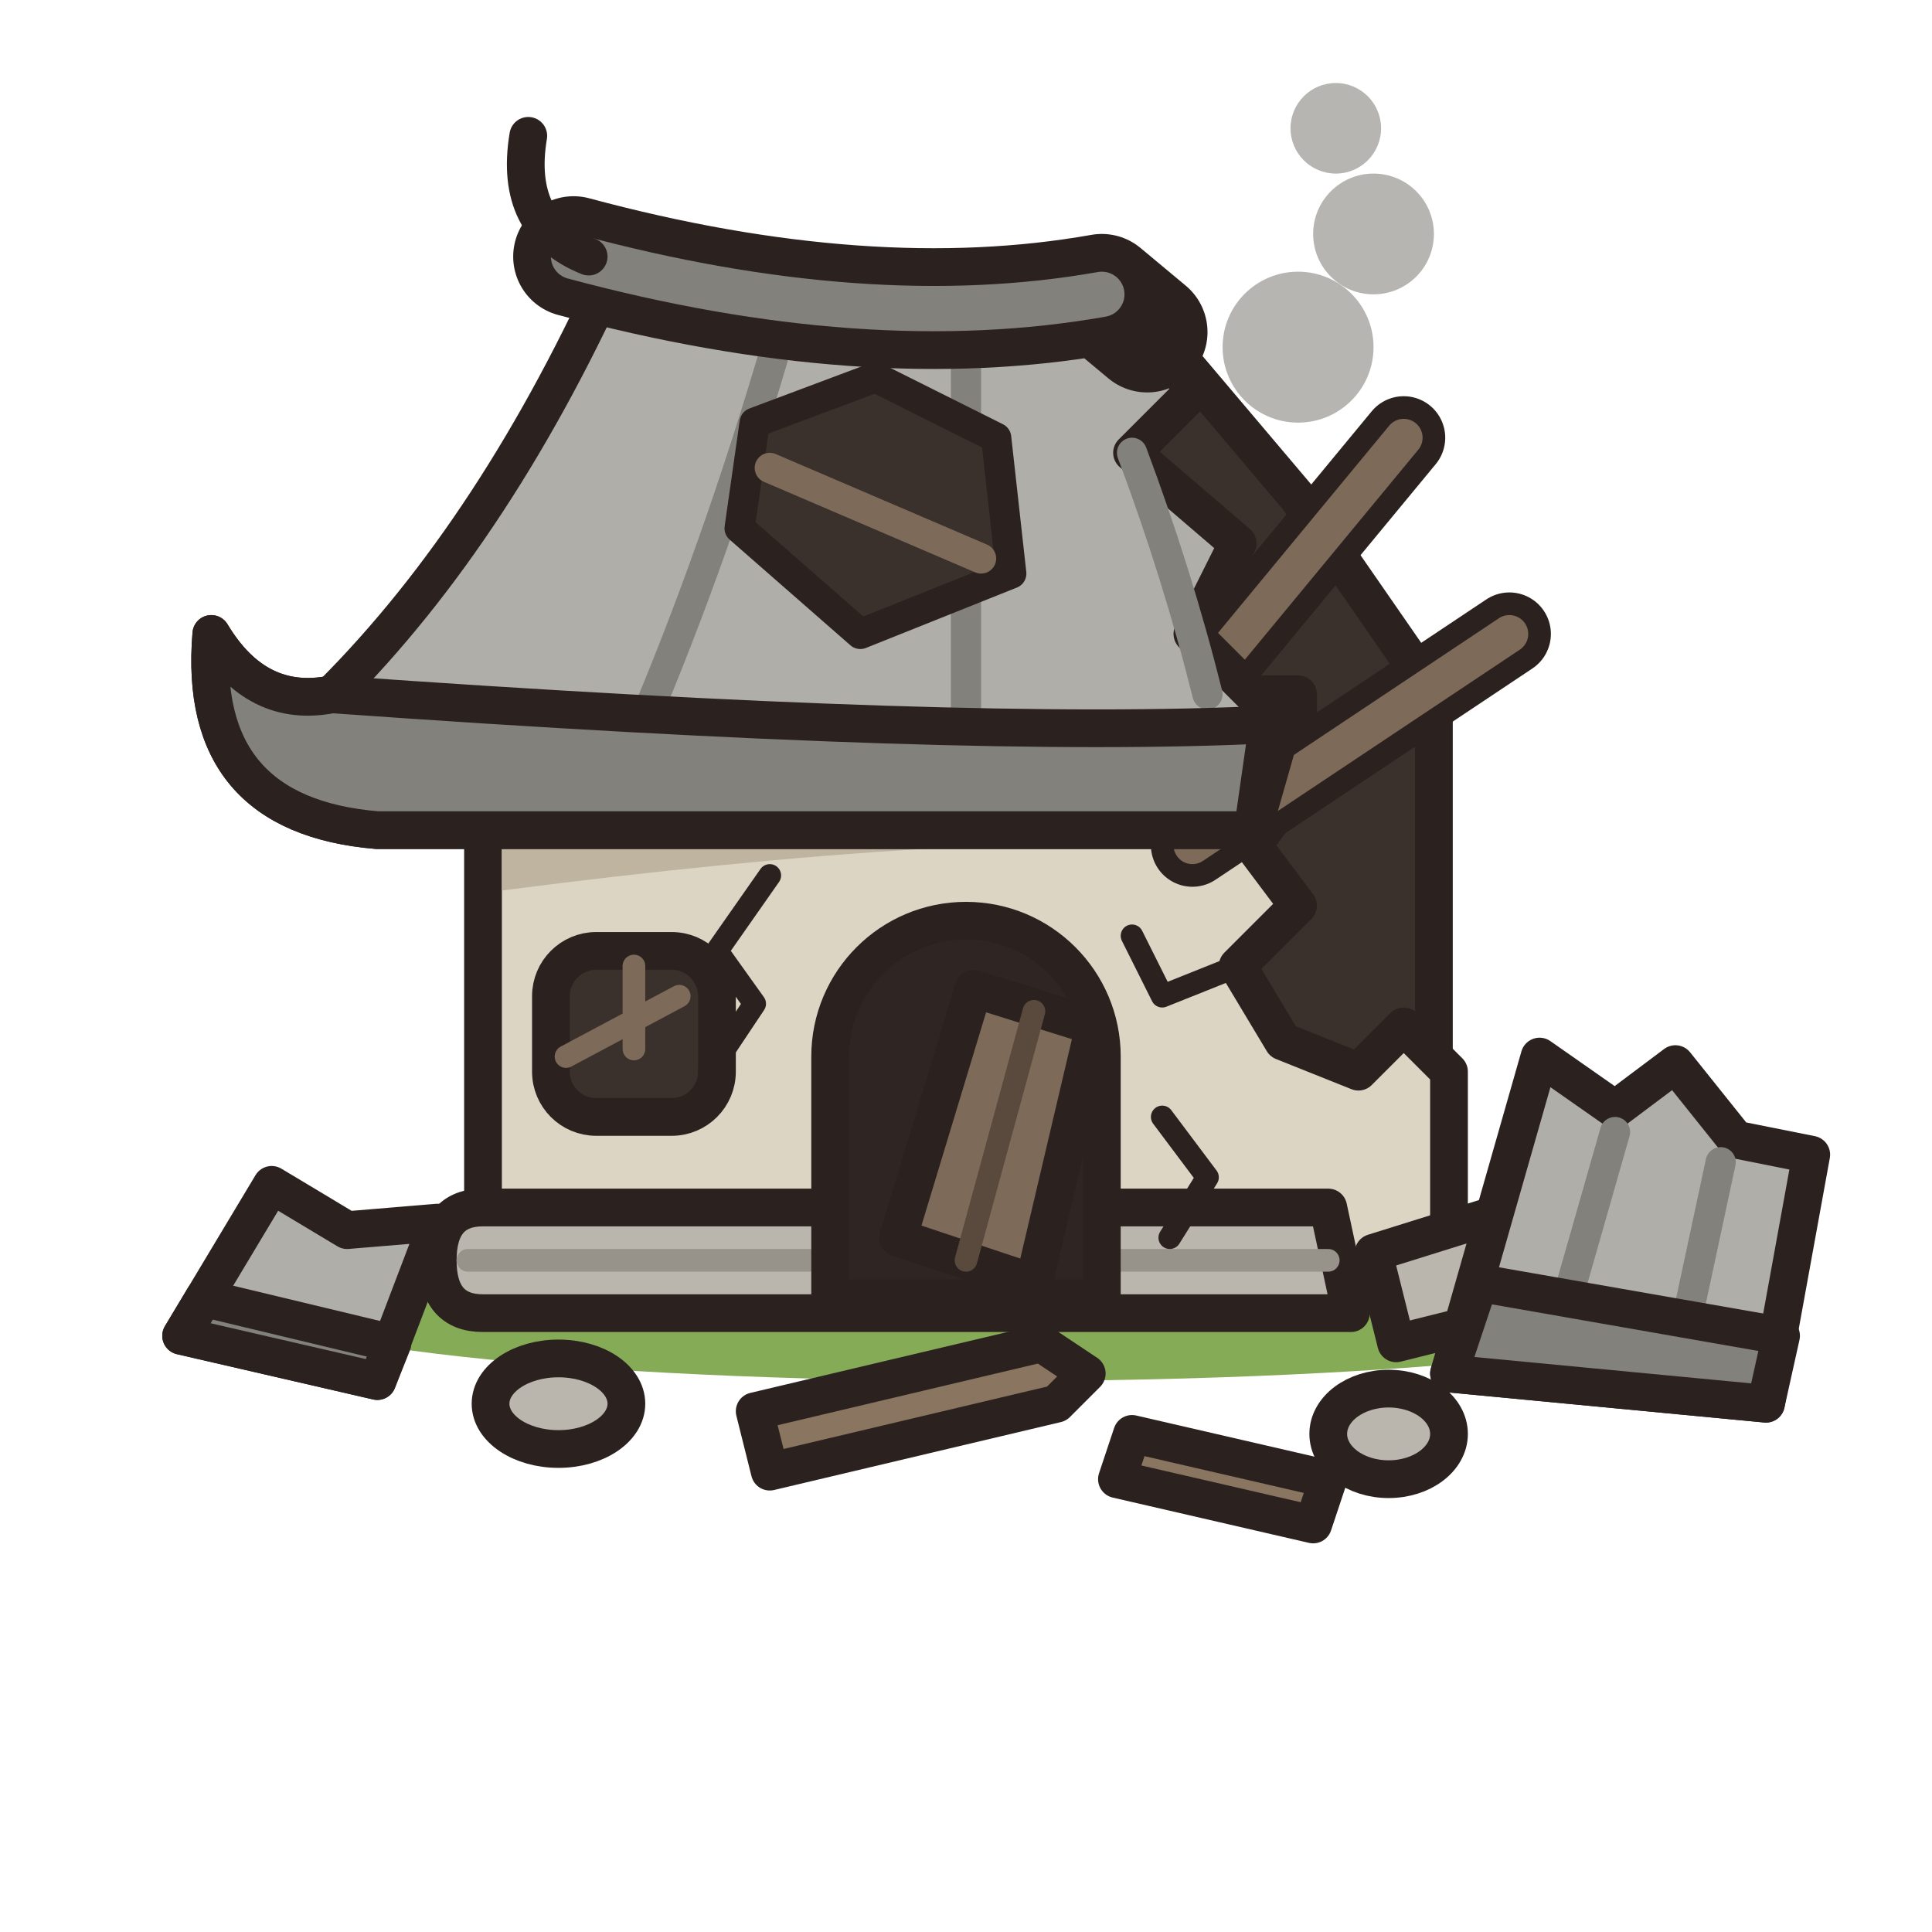
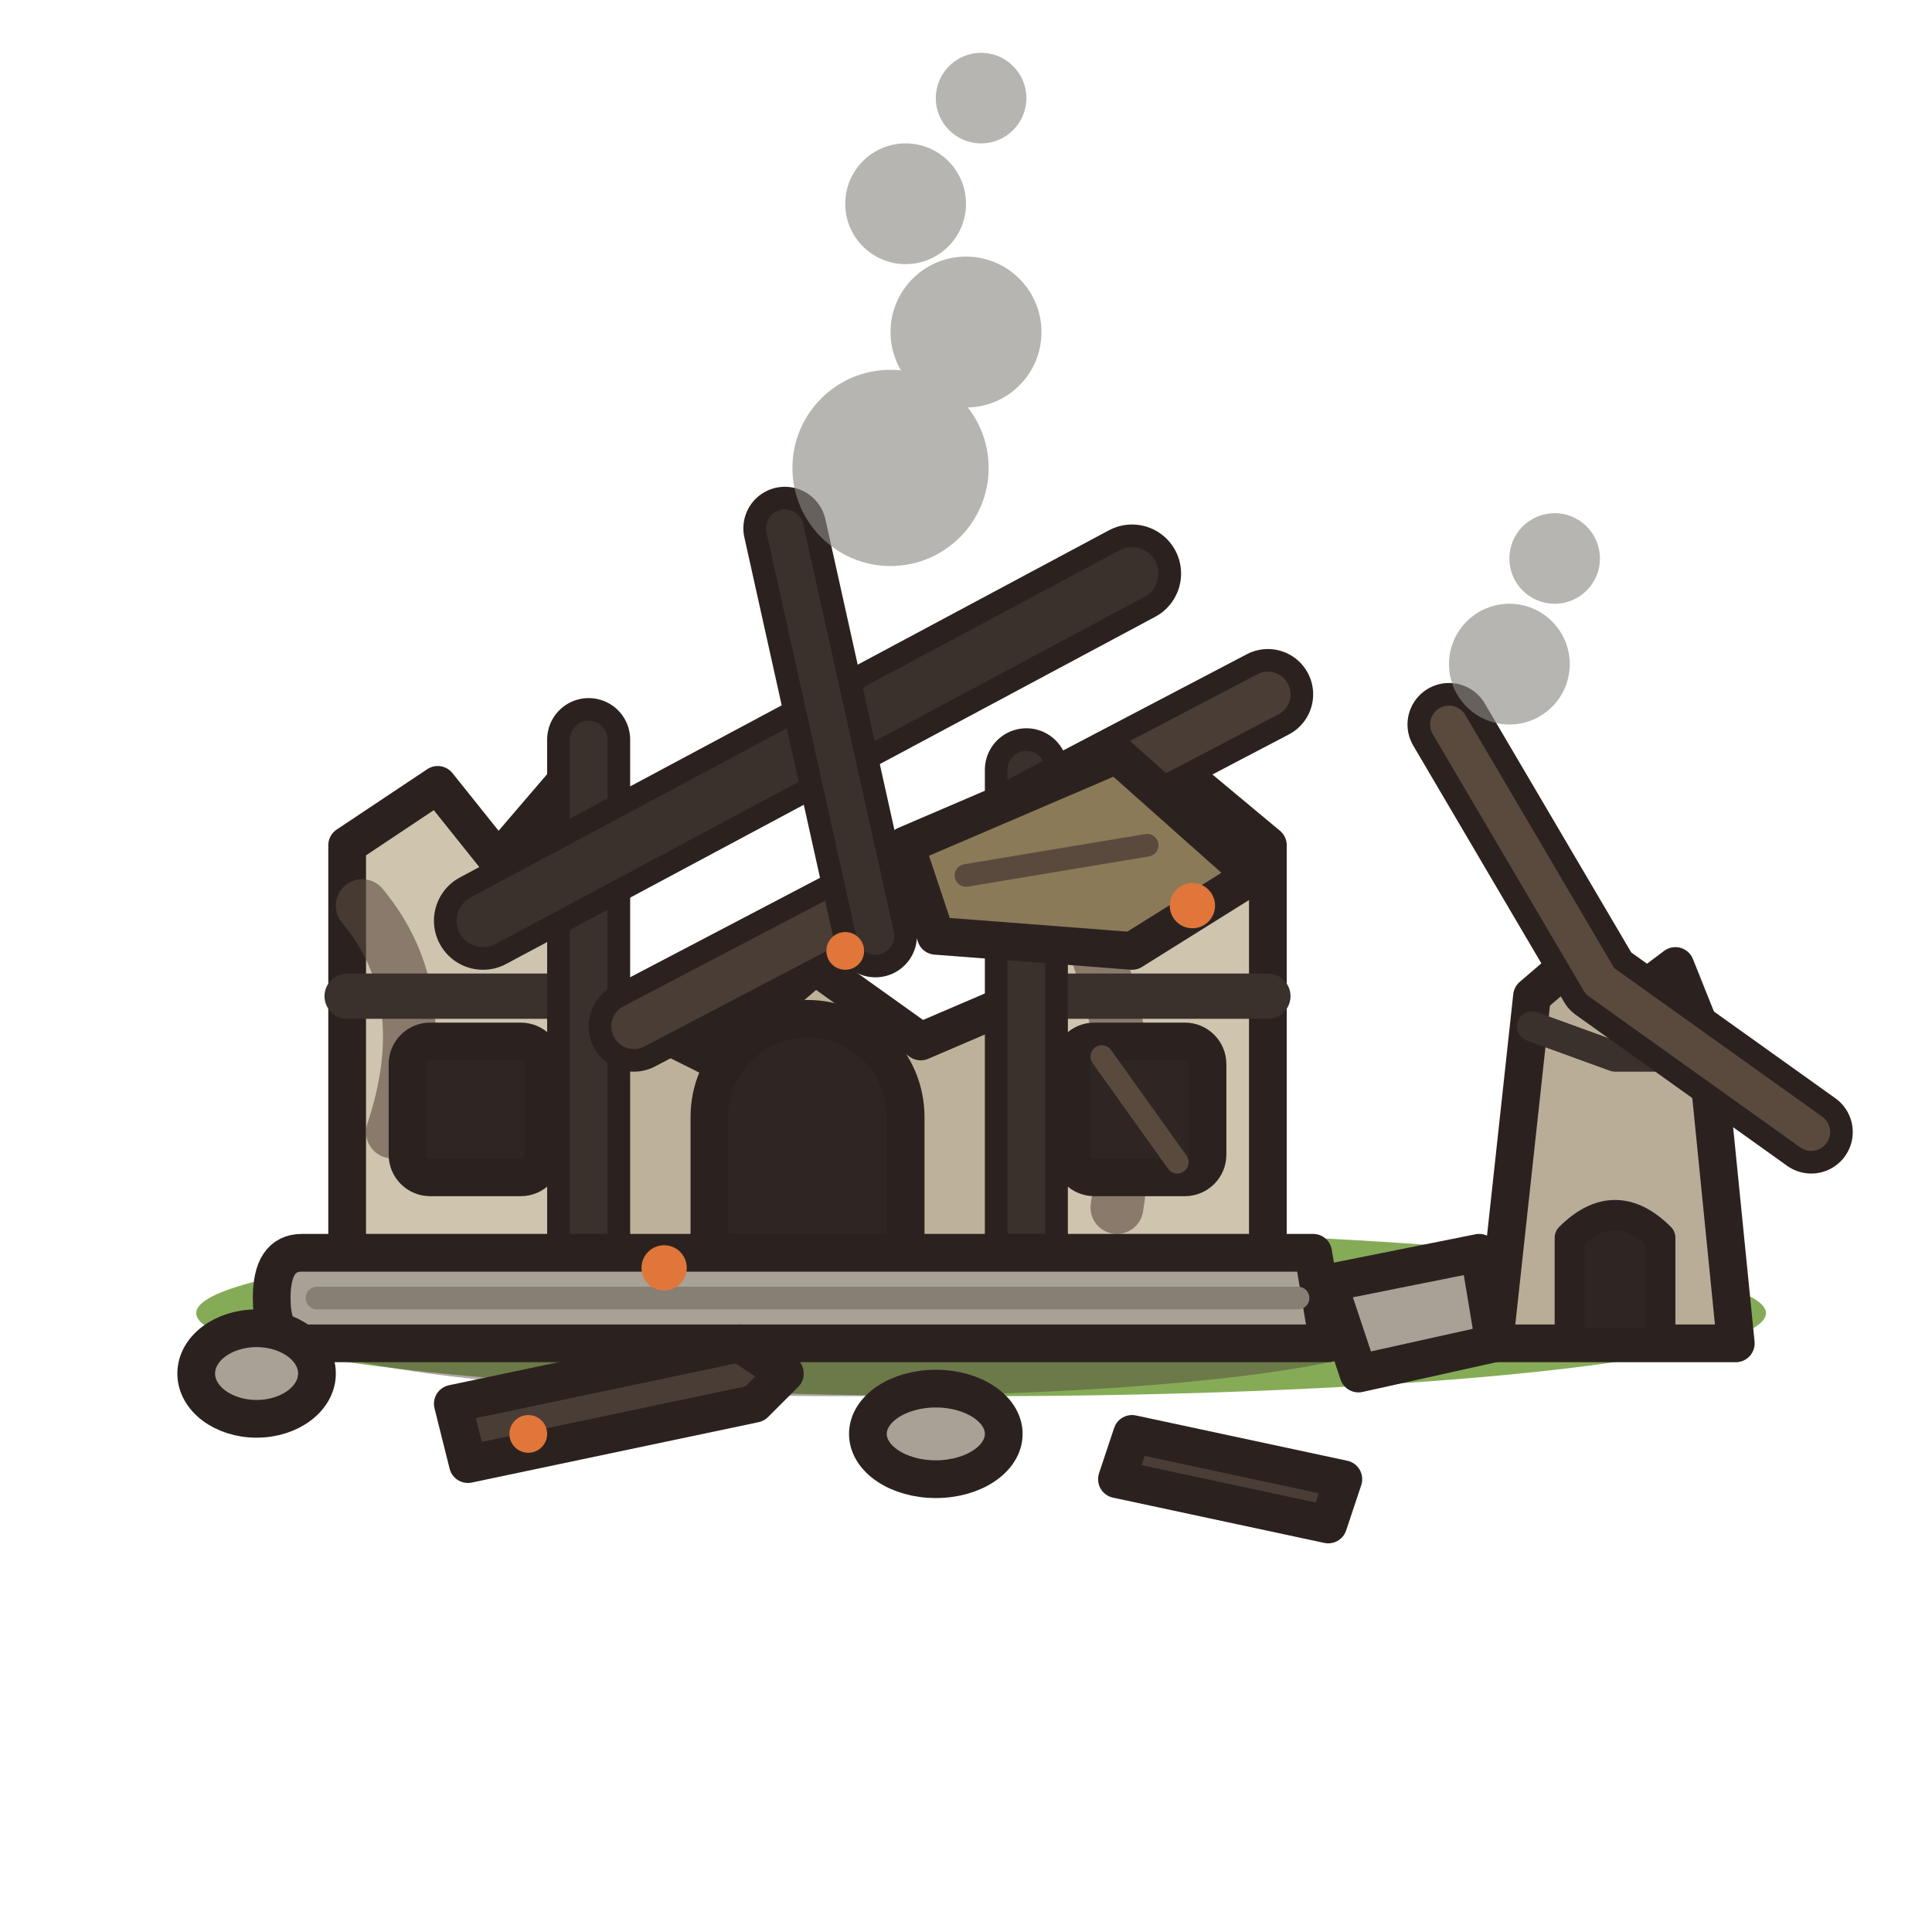
<svg xmlns="http://www.w3.org/2000/svg" viewBox="0 0 256 256" width="256" height="256">
-   <ellipse cx="132" cy="172" rx="100" ry="11" fill="#86ab57" />
+   <ellipse cx="130" cy="174" rx="104" ry="11" fill="#86ab57" />
+   <ellipse cx="112" cy="176" rx="74" ry="9" fill="#4a3d36" opacity="0.45" />
  <g stroke="#2b2220" stroke-width="5" stroke-linejoin="round" stroke-linecap="round">
-     <path d="M150 40 L172 66 L190 92 L190 142 L160 142 L150 110 Z" fill="#3a302c" />
-     <path d="M68 92 L172 92 L172 104 L166 112 L172 120 L164 128 L170 138 L180 142 L186 136 L192 142 L192 170 L64 170 L64 96 Q64 92 68 92 Z" fill="#ddd5c4" />
-     <path d="M66.5 108 L166 108 L166 112 Q128 110 66.5 118 Z" fill="#bfb4a0" stroke="none" />
-     <path d="M64 160 L176 160 L179 174 L64 174 Q58 174 58 167 Q58 160 64 160 Z" fill="#bab6ad" />
-     <path d="M62 167 L176 167" stroke="#97928a" stroke-width="3" />
-     <path d="M182 166 L198 161 L201 174 L185 178 Z" fill="#bab6ad" />
-     <path d="M110 172 L110 140 A18 18 0 0 1 146 140 L146 172 Z" fill="#2f2624" />
-     <path d="M145 136 L129 131 L119 164 L137 170 Z" fill="#7d6a58" />
-     <path d="M137 134 L128 167" stroke="#5a4a3e" stroke-width="3" />
-     <rect x="73" y="126" width="22" height="22" rx="6" fill="#3a302c" />
-     <path d="M84 128 L84 139 M75 140 L90 132" stroke="#7d6a58" stroke-width="3" />
-     <path d="M102 116 L95 126 L100 133 L94 142 M154 148 L160 156 L155 164 M164 128 L154 132 L150 124" fill="none" stroke-width="3" />
-     <path d="M148 104 L186 58 M158 112 L200 84" stroke-width="11" />
-     <path d="M148 104 L186 58 M158 112 L200 84" stroke="#7d6a58" stroke-width="5" />
-     <path d="M82 34 Q116.5 41.5 151 38 L158 52 L150 60 L164 72 L158 84 L170 96 L166 110 L50 110 Q26 108 28 84 Q34 94 44 92 Q66 70 82 34 Z" fill="#b0aea8" />
-     <path d="M104 42 Q96 70 86 94 M128 44 L128 94 M150 60 Q156 76 160 92" fill="none" stroke="#83817b" stroke-width="4" />
-     <path d="M44 92 Q128 98 168 96 L166 110 L50 110 Q26 108 28 84 Q34 94 44 92 Z" fill="#83817b" />
-     <path d="M100 56 L116 50 L132 58 L134 76 L114 84 L98 70 Z" fill="#3a302c" stroke-width="4" />
-     <path d="M102 62 L130 74" stroke="#7d6a58" stroke-width="4" />
-     <path d="M76 34 Q115 44.5 146 39 L152 44" fill="none" stroke-width="16" />
-     <path d="M76 34 Q115 44.5 146 39" fill="none" stroke="#83817b" stroke-width="6" />
-     <path d="M78 34 Q68 30 70 18" fill="none" stroke-width="5" />
-     <path d="M192 182 L204 140 L214 147 L222 141 L230 151 L240 153 L234 186 Z" fill="#b0aea8" />
-     <path d="M214 150 L206 178 M228 154 L222 182" stroke="#83817b" stroke-width="4" />
-     <path d="M196 170 L236 177 L234 186 L192 182 Z" fill="#83817b" />
-     <path d="M24 177 L36 157 L46 163 L58 162 L50 183 Z" fill="#b0aea8" />
-     <path d="M27 172 L52 178 L50 183 L24 177 Z" fill="#83817b" />
-     <path d="M100 187 L138 178 L144 182 L140 186 L102 195 Z" fill="#8a7560" />
-     <path d="M150 190 L176 196 L174 202 L148 196 Z" fill="#8a7560" />
-     <ellipse cx="74" cy="186" rx="9" ry="6" fill="#bab6ad" />
-     <ellipse cx="184" cy="190" rx="8" ry="6" fill="#bab6ad" />
+     <path d="M198 178 L203 132 L210 126 L214 134 L222 128 L226 138 L230 178 Z" fill="#b9ad98" />
+     <path d="M203 136 L214 140 L226 140" fill="none" stroke="#3a302c" stroke-width="4" />
+     <path d="M208 178 L208 164 Q214 158 220 164 L220 178 Z" fill="#2f2624" stroke-width="4" />
+     <path d="M212 130 L192 96 M212 130 L240 150" fill="none" stroke-width="11" />
+     <path d="M212 130 L192 96 M212 130 L240 150" fill="none" stroke="#5a4a3e" stroke-width="5" />
+     <path d="M46 172 L46 112 L58 104 L66 114 L78 100 L78 172 Z" fill="#cfc4ae" />
+     <path d="M136 172 L136 106 L146 116 L156 102 L168 112 L168 172 Z" fill="#cfc4ae" />
+     <path d="M78 172 L78 132 L94 140 L108 128 L122 138 L136 132 L136 172 Z" fill="#bdb19a" />
+     <path d="M48 120 Q58 132 52 150 M140 116 Q152 134 148 160 M100 140 Q108 150 104 166" fill="none" stroke="#5a4a3e" stroke-width="7" opacity="0.6" />
+     <path d="M46 132 L78 132 M136 132 L168 132" fill="none" stroke="#3a302c" stroke-width="6" />
+     <path d="M78 98 L78 172 M136 102 L136 172" fill="none" stroke-width="11" />
+     <path d="M78 98 L78 172 M136 102 L136 172" fill="none" stroke="#3a302c" stroke-width="5" />
+     <rect x="54" y="138" width="18" height="18" rx="3" fill="#2f2624" />
+     <rect x="142" y="138" width="18" height="18" rx="3" fill="#2f2624" />
+     <path d="M146 140 L156 154" stroke="#5a4a3e" stroke-width="3" />
+     <path d="M94 172 L94 148 A13 13 0 0 1 120 148 L120 172 Z" fill="#2f2624" />
+     <path d="M64 122 L150 76" fill="none" stroke-width="13" />
+     <path d="M64 122 L150 76" fill="none" stroke="#3a302c" stroke-width="7" />
+     <path d="M84 136 L168 92" fill="none" stroke-width="12" />
+     <path d="M84 136 L168 92" fill="none" stroke="#4a3d36" stroke-width="6" />
+     <path d="M104 70 L116 124" fill="none" stroke-width="11" />
+     <path d="M104 70 L116 124" fill="none" stroke="#3a302c" stroke-width="5" />
+     <path d="M120 112 L148 100 L166 116 L150 126 L124 124 Z" fill="#8a7a58" />
+     <path d="M128 116 L152 112" fill="none" stroke="#5a4a3e" stroke-width="3" />
+     <path d="M40 166 L174 166 L176 178 L40 178 Q36 178 36 172 Q36 166 40 166 Z" fill="#a8a296" />
+     <path d="M42 172 L172 172" stroke="#857f74" stroke-width="3" />
+     <path d="M60 186 L98 178 L104 182 L100 186 L62 194 Z" fill="#4a3d36" />
+     <path d="M150 190 L178 196 L176 202 L148 196 Z" fill="#4a3d36" />
+     <path d="M176 170 L196 166 L198 178 L180 182 Z" fill="#a8a296" />
+     <ellipse cx="124" cy="190" rx="9" ry="6" fill="#a8a296" />
+     <ellipse cx="34" cy="182" rx="8" ry="6" fill="#a8a296" />
+   </g>
+   <g fill="#e0763a">
+     <circle cx="88" cy="168" r="3" />
+     <circle cx="112" cy="126" r="2.5" />
+     <circle cx="158" cy="120" r="3" />
+     <circle cx="70" cy="190" r="2.5" />
  </g>
  <g fill="#8a8782" opacity="0.62">
-     <circle cx="172" cy="46" r="10" />
-     <circle cx="182" cy="31" r="8" />
-     <circle cx="177" cy="17" r="6" />
+     <circle cx="118" cy="62" r="13" />
+     <circle cx="128" cy="44" r="10" />
+     <circle cx="120" cy="27" r="8" />
+     <circle cx="130" cy="13" r="6" />
+     <circle cx="200" cy="88" r="8" />
+     <circle cx="206" cy="74" r="6" />
  </g>
</svg>
